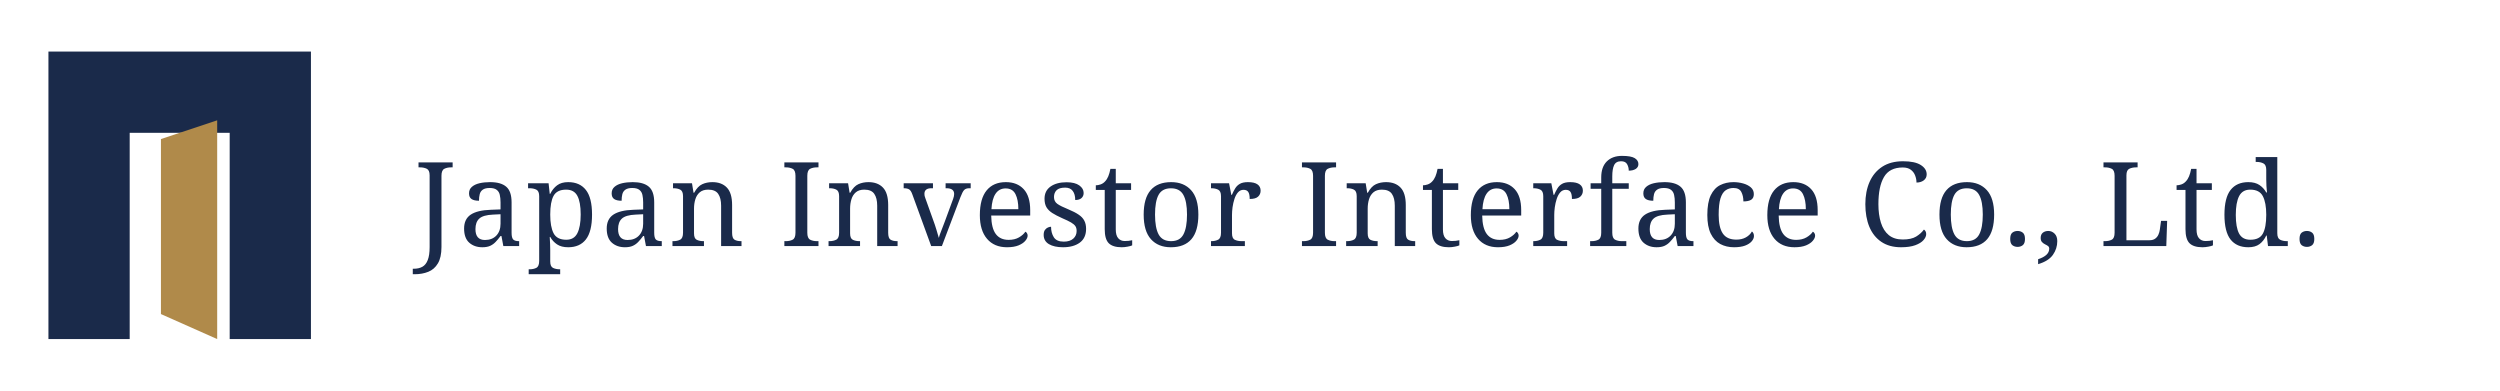
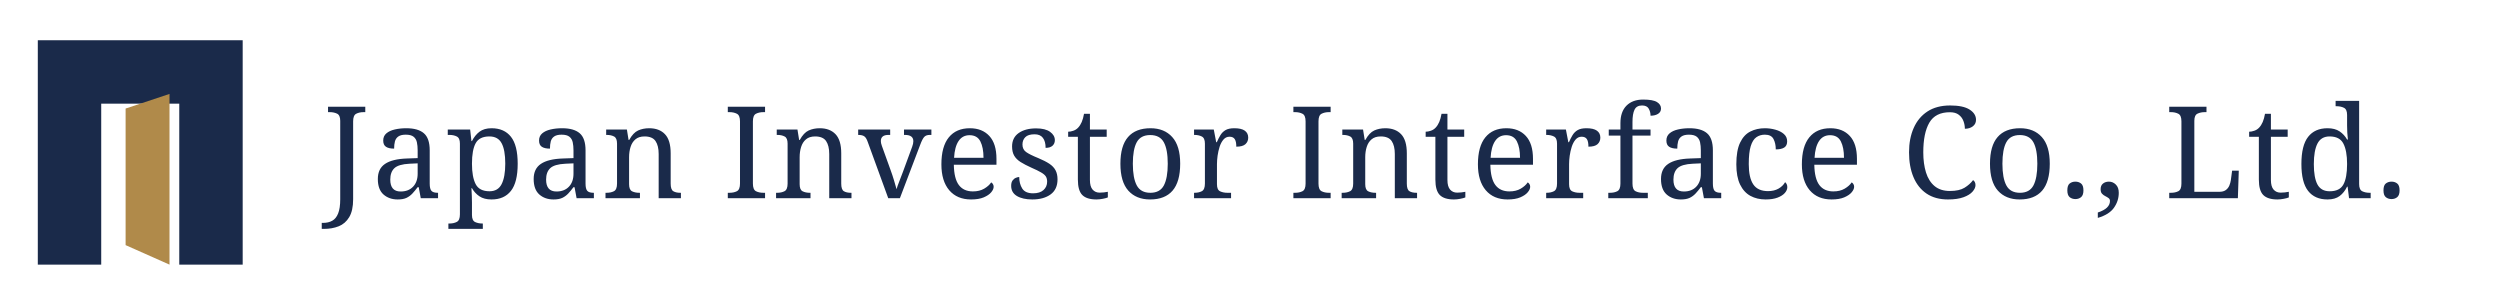
- <svg xmlns="http://www.w3.org/2000/svg" width="640" height="100" viewBox="0 0 640 100" role="img" aria-labelledby="t d">
+ <svg xmlns="http://www.w3.org/2000/svg" width="820" height="100" viewBox="0 0 820 100" role="img" aria-labelledby="t d">
  <g transform="translate(6,10) scale(0.8)">
    <path fill="#1a2a4a" d="M8,4 H92 V96 H66 V30 H34 V96 H8 Z" />
    <path fill="#b08a4a" d="M44 32 L62 26 L62 96 L44 88 Z" />
  </g>
-   <text x="106" y="63" fill="#1a2a4a" font-family="'Noto Serif JP','Yu Mincho','Hiragino Mincho ProN',serif" font-size="30" font-weight="400" letter-spacing=".02em">Japan Investor Interface Co., Ltd.</text>
+   <text x="106" y="65" fill="#1a2a4a" font-family="'Noto Serif JP','Yu Mincho','Hiragino Mincho ProN',serif" font-size="42" font-weight="400" letter-spacing=".02em">Japan Investor Interface Co., Ltd.</text>
</svg>
